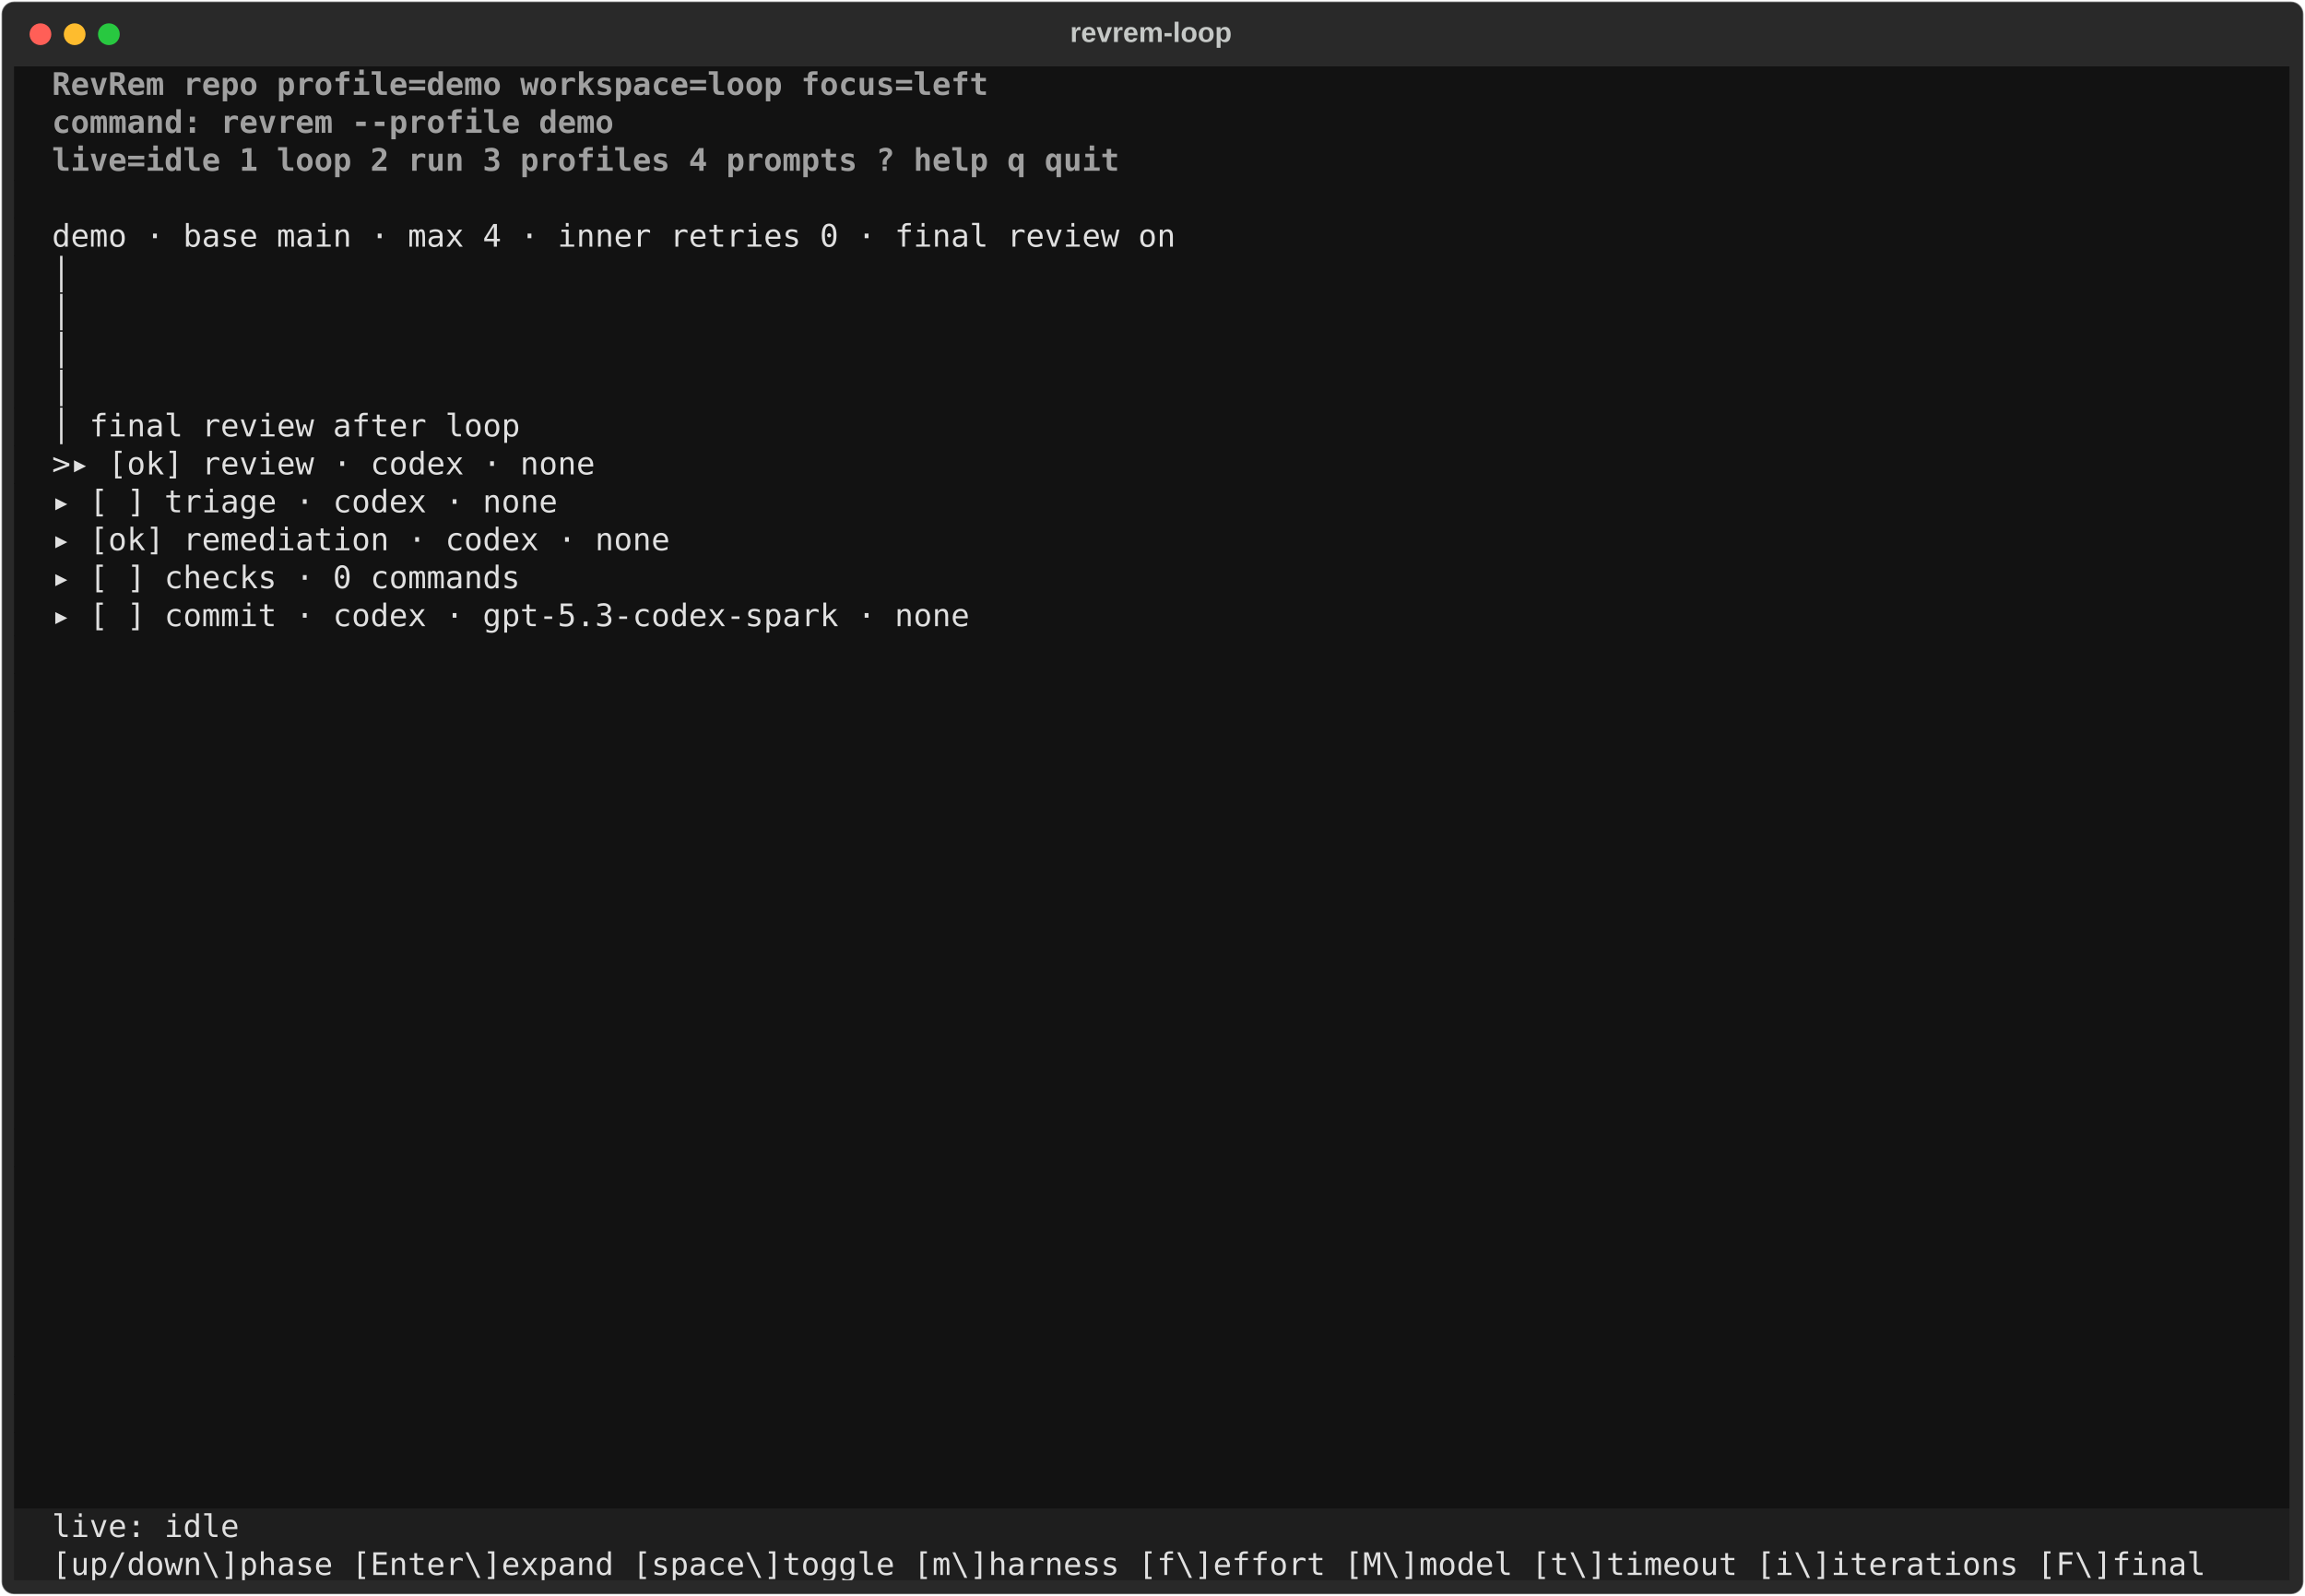
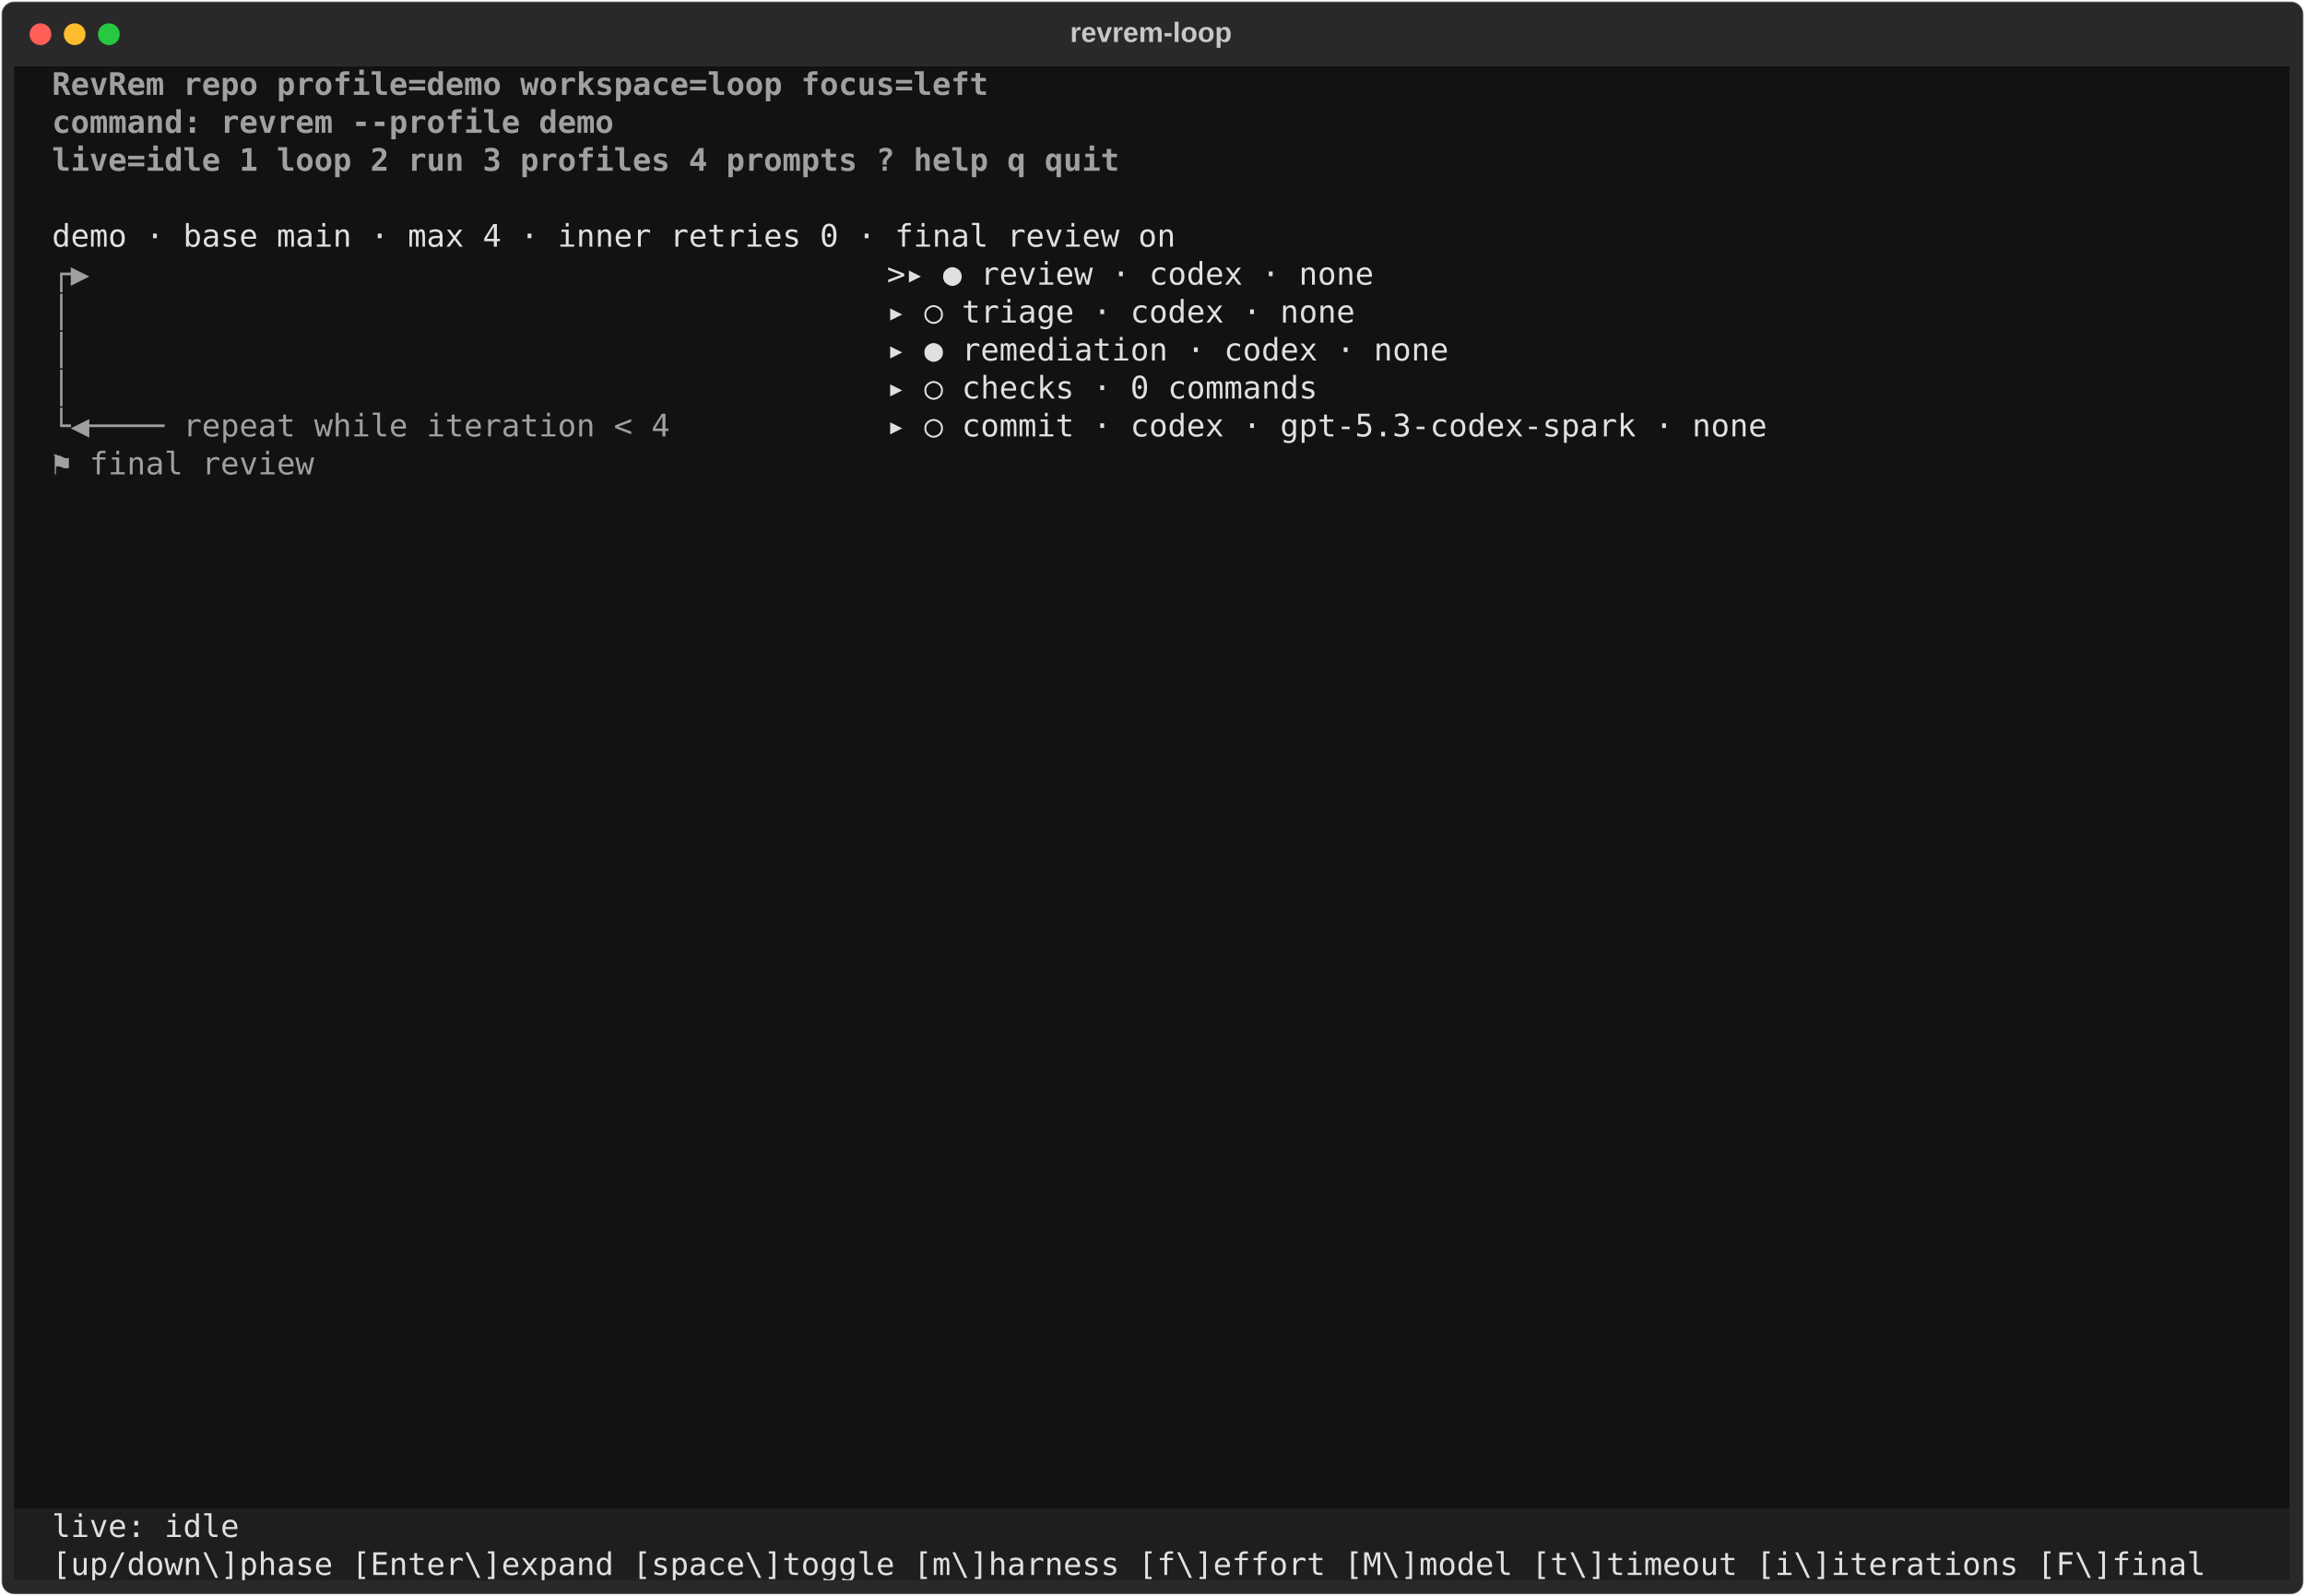
<svg xmlns="http://www.w3.org/2000/svg" class="rich-terminal" viewBox="0 0 1482 1026.0">
  <style>

    @font-face {
        font-family: "Fira Code";
        src: local("FiraCode-Regular"),
                url("https://cdnjs.cloudflare.com/ajax/libs/firacode/6.2.0/woff2/FiraCode-Regular.woff2") format("woff2"),
                url("https://cdnjs.cloudflare.com/ajax/libs/firacode/6.2.0/woff/FiraCode-Regular.woff") format("woff");
        font-style: normal;
        font-weight: 400;
    }
    @font-face {
        font-family: "Fira Code";
        src: local("FiraCode-Bold"),
                url("https://cdnjs.cloudflare.com/ajax/libs/firacode/6.2.0/woff2/FiraCode-Bold.woff2") format("woff2"),
                url("https://cdnjs.cloudflare.com/ajax/libs/firacode/6.2.0/woff/FiraCode-Bold.woff") format("woff");
        font-style: bold;
        font-weight: 700;
    }

    .terminal-ID-matrix {
        font-family: Fira Code, monospace;
        font-size: 20px;
        line-height: 24.4px;
        font-variant-east-asian: full-width;
    }

    .terminal-ID-title {
        font-size: 18px;
        font-weight: bold;
        font-family: arial;
    }

    .terminal-ID-r1 { fill: #c5c8c6 }
.terminal-ID-r2 { fill: #a0a0a0;font-weight: bold }
.terminal-ID-r3 { fill: #e0e0e0 }
+ .terminal-ID-r4 { fill: #a0a0a0 }
    </style>
  <defs>
    <clipPath id="terminal-ID-clip-terminal">
      <rect x="0" y="0" width="1463.0" height="975.0" />
    </clipPath>
    <clipPath id="terminal-ID-line-0">
      <rect x="0" y="1.5" width="1464" height="24.65" />
    </clipPath>
    <clipPath id="terminal-ID-line-1">
      <rect x="0" y="25.9" width="1464" height="24.65" />
    </clipPath>
    <clipPath id="terminal-ID-line-2">
      <rect x="0" y="50.3" width="1464" height="24.65" />
    </clipPath>
    <clipPath id="terminal-ID-line-3">
      <rect x="0" y="74.7" width="1464" height="24.65" />
    </clipPath>
    <clipPath id="terminal-ID-line-4">
      <rect x="0" y="99.1" width="1464" height="24.65" />
    </clipPath>
    <clipPath id="terminal-ID-line-5">
      <rect x="0" y="123.5" width="1464" height="24.65" />
    </clipPath>
    <clipPath id="terminal-ID-line-6">
      <rect x="0" y="147.9" width="1464" height="24.65" />
    </clipPath>
    <clipPath id="terminal-ID-line-7">
      <rect x="0" y="172.3" width="1464" height="24.65" />
    </clipPath>
    <clipPath id="terminal-ID-line-8">
      <rect x="0" y="196.7" width="1464" height="24.65" />
    </clipPath>
    <clipPath id="terminal-ID-line-9">
      <rect x="0" y="221.1" width="1464" height="24.65" />
    </clipPath>
    <clipPath id="terminal-ID-line-10">
      <rect x="0" y="245.5" width="1464" height="24.65" />
    </clipPath>
    <clipPath id="terminal-ID-line-11">
      <rect x="0" y="269.9" width="1464" height="24.65" />
    </clipPath>
    <clipPath id="terminal-ID-line-12">
      <rect x="0" y="294.3" width="1464" height="24.65" />
    </clipPath>
    <clipPath id="terminal-ID-line-13">
      <rect x="0" y="318.7" width="1464" height="24.65" />
    </clipPath>
    <clipPath id="terminal-ID-line-14">
      <rect x="0" y="343.1" width="1464" height="24.65" />
    </clipPath>
    <clipPath id="terminal-ID-line-15">
      <rect x="0" y="367.5" width="1464" height="24.65" />
    </clipPath>
    <clipPath id="terminal-ID-line-16">
      <rect x="0" y="391.9" width="1464" height="24.65" />
    </clipPath>
    <clipPath id="terminal-ID-line-17">
      <rect x="0" y="416.3" width="1464" height="24.65" />
    </clipPath>
    <clipPath id="terminal-ID-line-18">
      <rect x="0" y="440.7" width="1464" height="24.65" />
    </clipPath>
    <clipPath id="terminal-ID-line-19">
      <rect x="0" y="465.1" width="1464" height="24.65" />
    </clipPath>
    <clipPath id="terminal-ID-line-20">
      <rect x="0" y="489.5" width="1464" height="24.65" />
    </clipPath>
    <clipPath id="terminal-ID-line-21">
      <rect x="0" y="513.9" width="1464" height="24.65" />
    </clipPath>
    <clipPath id="terminal-ID-line-22">
      <rect x="0" y="538.3" width="1464" height="24.65" />
    </clipPath>
    <clipPath id="terminal-ID-line-23">
      <rect x="0" y="562.7" width="1464" height="24.65" />
    </clipPath>
    <clipPath id="terminal-ID-line-24">
      <rect x="0" y="587.1" width="1464" height="24.65" />
    </clipPath>
    <clipPath id="terminal-ID-line-25">
      <rect x="0" y="611.5" width="1464" height="24.65" />
    </clipPath>
    <clipPath id="terminal-ID-line-26">
      <rect x="0" y="635.9" width="1464" height="24.65" />
    </clipPath>
    <clipPath id="terminal-ID-line-27">
      <rect x="0" y="660.3" width="1464" height="24.65" />
    </clipPath>
    <clipPath id="terminal-ID-line-28">
      <rect x="0" y="684.7" width="1464" height="24.65" />
    </clipPath>
    <clipPath id="terminal-ID-line-29">
      <rect x="0" y="709.1" width="1464" height="24.65" />
    </clipPath>
    <clipPath id="terminal-ID-line-30">
      <rect x="0" y="733.5" width="1464" height="24.65" />
    </clipPath>
    <clipPath id="terminal-ID-line-31">
      <rect x="0" y="757.9" width="1464" height="24.65" />
    </clipPath>
    <clipPath id="terminal-ID-line-32">
      <rect x="0" y="782.3" width="1464" height="24.65" />
    </clipPath>
    <clipPath id="terminal-ID-line-33">
      <rect x="0" y="806.7" width="1464" height="24.65" />
    </clipPath>
    <clipPath id="terminal-ID-line-34">
      <rect x="0" y="831.1" width="1464" height="24.65" />
    </clipPath>
    <clipPath id="terminal-ID-line-35">
      <rect x="0" y="855.5" width="1464" height="24.65" />
    </clipPath>
    <clipPath id="terminal-ID-line-36">
      <rect x="0" y="879.9" width="1464" height="24.65" />
    </clipPath>
    <clipPath id="terminal-ID-line-37">
      <rect x="0" y="904.3" width="1464" height="24.65" />
    </clipPath>
    <clipPath id="terminal-ID-line-38">
      <rect x="0" y="928.7" width="1464" height="24.65" />
    </clipPath>
  </defs>
  <rect fill="#292929" stroke="rgba(255,255,255,0.35)" stroke-width="1" x="1" y="1" width="1480" height="1024" rx="8" />
  <text class="terminal-ID-title" fill="#c5c8c6" text-anchor="middle" x="740" y="27">revrem-loop</text>
  <g transform="translate(26,22)">
    <circle cx="0" cy="0" r="7" fill="#ff5f57" />
    <circle cx="22" cy="0" r="7" fill="#febc2e" />
    <circle cx="44" cy="0" r="7" fill="#28c840" />
  </g>
  <g transform="translate(9, 41)" clip-path="url(#terminal-ID-clip-terminal)">
    <rect fill="#121212" x="0" y="1.5" width="24.4" height="24.65" shape-rendering="crispEdges" />
    <rect fill="#121212" x="24.4" y="1.5" width="658.8" height="24.65" shape-rendering="crispEdges" />
    <rect fill="#121212" x="683.2" y="1.5" width="780.8" height="24.65" shape-rendering="crispEdges" />
    <rect fill="#121212" x="0" y="25.9" width="24.4" height="24.65" shape-rendering="crispEdges" />
    <rect fill="#121212" x="24.4" y="25.9" width="366" height="24.65" shape-rendering="crispEdges" />
    <rect fill="#121212" x="390.4" y="25.9" width="1073.6" height="24.65" shape-rendering="crispEdges" />
    <rect fill="#121212" x="0" y="50.3" width="24.4" height="24.65" shape-rendering="crispEdges" />
    <rect fill="#121212" x="24.4" y="50.3" width="732" height="24.65" shape-rendering="crispEdges" />
    <rect fill="#121212" x="756.4" y="50.3" width="707.6" height="24.65" shape-rendering="crispEdges" />
    <rect fill="#121212" x="0" y="74.7" width="24.4" height="24.65" shape-rendering="crispEdges" />
    <rect fill="#121212" x="24.4" y="74.7" width="1415.2" height="24.65" shape-rendering="crispEdges" />
    <rect fill="#121212" x="1439.6" y="74.7" width="24.4" height="24.65" shape-rendering="crispEdges" />
    <rect fill="#121212" x="0" y="99.1" width="24.4" height="24.65" shape-rendering="crispEdges" />
    <rect fill="#121212" x="24.4" y="99.1" width="732" height="24.65" shape-rendering="crispEdges" />
    <rect fill="#121212" x="756.4" y="99.1" width="707.6" height="24.65" shape-rendering="crispEdges" />
    <rect fill="#121212" x="0" y="123.5" width="24.4" height="24.65" shape-rendering="crispEdges" />
-     <rect fill="#121212" x="24.4" y="123.5" width="12.2" height="24.65" shape-rendering="crispEdges" />
-     <rect fill="#121212" x="36.6" y="123.5" width="1427.4" height="24.65" shape-rendering="crispEdges" />
+     <rect fill="#121212" x="24.4" y="123.5" width="24.4" height="24.65" shape-rendering="crispEdges" />
+     <rect fill="#121212" x="48.8" y="123.5" width="512.4" height="24.65" shape-rendering="crispEdges" />
+     <rect fill="#121212" x="561.2" y="123.5" width="317.2" height="24.65" shape-rendering="crispEdges" />
+     <rect fill="#121212" x="878.4" y="123.5" width="585.6" height="24.65" shape-rendering="crispEdges" />
    <rect fill="#121212" x="0" y="147.9" width="24.4" height="24.65" shape-rendering="crispEdges" />
    <rect fill="#121212" x="24.4" y="147.9" width="12.2" height="24.65" shape-rendering="crispEdges" />
-     <rect fill="#121212" x="36.6" y="147.9" width="1427.4" height="24.65" shape-rendering="crispEdges" />
+     <rect fill="#121212" x="36.6" y="147.9" width="524.6" height="24.65" shape-rendering="crispEdges" />
+     <rect fill="#121212" x="561.2" y="147.9" width="317.2" height="24.65" shape-rendering="crispEdges" />
+     <rect fill="#121212" x="878.4" y="147.9" width="585.6" height="24.65" shape-rendering="crispEdges" />
    <rect fill="#121212" x="0" y="172.3" width="24.4" height="24.65" shape-rendering="crispEdges" />
    <rect fill="#121212" x="24.4" y="172.3" width="12.2" height="24.65" shape-rendering="crispEdges" />
-     <rect fill="#121212" x="36.6" y="172.3" width="1427.4" height="24.65" shape-rendering="crispEdges" />
+     <rect fill="#121212" x="36.6" y="172.3" width="524.6" height="24.65" shape-rendering="crispEdges" />
+     <rect fill="#121212" x="561.2" y="172.3" width="378.2" height="24.65" shape-rendering="crispEdges" />
+     <rect fill="#121212" x="939.4" y="172.3" width="524.6" height="24.65" shape-rendering="crispEdges" />
    <rect fill="#121212" x="0" y="196.7" width="24.4" height="24.65" shape-rendering="crispEdges" />
    <rect fill="#121212" x="24.4" y="196.7" width="12.2" height="24.65" shape-rendering="crispEdges" />
-     <rect fill="#121212" x="36.6" y="196.7" width="1427.4" height="24.65" shape-rendering="crispEdges" />
+     <rect fill="#121212" x="36.6" y="196.7" width="524.6" height="24.65" shape-rendering="crispEdges" />
+     <rect fill="#121212" x="561.2" y="196.7" width="292.8" height="24.65" shape-rendering="crispEdges" />
+     <rect fill="#121212" x="854" y="196.7" width="610" height="24.65" shape-rendering="crispEdges" />
    <rect fill="#121212" x="0" y="221.1" width="24.4" height="24.65" shape-rendering="crispEdges" />
-     <rect fill="#121212" x="24.4" y="221.1" width="305" height="24.65" shape-rendering="crispEdges" />
-     <rect fill="#121212" x="329.4" y="221.1" width="1134.6" height="24.65" shape-rendering="crispEdges" />
+     <rect fill="#121212" x="24.4" y="221.1" width="402.6" height="24.65" shape-rendering="crispEdges" />
+     <rect fill="#121212" x="427" y="221.1" width="134.2" height="24.65" shape-rendering="crispEdges" />
+     <rect fill="#121212" x="561.2" y="221.1" width="585.6" height="24.65" shape-rendering="crispEdges" />
+     <rect fill="#121212" x="1146.8" y="221.1" width="317.2" height="24.65" shape-rendering="crispEdges" />
    <rect fill="#121212" x="0" y="245.5" width="24.4" height="24.65" shape-rendering="crispEdges" />
-     <rect fill="#121212" x="24.4" y="245.5" width="353.8" height="24.65" shape-rendering="crispEdges" />
-     <rect fill="#121212" x="378.2" y="245.5" width="1085.8" height="24.65" shape-rendering="crispEdges" />
-     <rect fill="#121212" x="0" y="269.9" width="24.4" height="24.65" shape-rendering="crispEdges" />
-     <rect fill="#121212" x="24.4" y="269.9" width="341.6" height="24.65" shape-rendering="crispEdges" />
-     <rect fill="#121212" x="366" y="269.9" width="1098" height="24.65" shape-rendering="crispEdges" />
-     <rect fill="#121212" x="0" y="294.3" width="24.4" height="24.65" shape-rendering="crispEdges" />
-     <rect fill="#121212" x="24.4" y="294.3" width="414.8" height="24.65" shape-rendering="crispEdges" />
-     <rect fill="#121212" x="439.2" y="294.3" width="1024.8" height="24.65" shape-rendering="crispEdges" />
-     <rect fill="#121212" x="0" y="318.7" width="24.4" height="24.65" shape-rendering="crispEdges" />
-     <rect fill="#121212" x="24.4" y="318.7" width="317.2" height="24.65" shape-rendering="crispEdges" />
-     <rect fill="#121212" x="341.6" y="318.7" width="1122.4" height="24.65" shape-rendering="crispEdges" />
-     <rect fill="#121212" x="0" y="343.1" width="24.4" height="24.65" shape-rendering="crispEdges" />
-     <rect fill="#121212" x="24.4" y="343.1" width="610" height="24.65" shape-rendering="crispEdges" />
-     <rect fill="#121212" x="634.4" y="343.1" width="829.6" height="24.65" shape-rendering="crispEdges" />
-     <rect fill="#121212" x="0" y="367.5" width="24.4" height="24.65" shape-rendering="crispEdges" />
-     <rect fill="#121212" x="24.4" y="367.5" width="1415.2" height="24.65" shape-rendering="crispEdges" />
-     <rect fill="#121212" x="1439.6" y="367.5" width="24.4" height="24.65" shape-rendering="crispEdges" />
-     <rect fill="#121212" x="0" y="391.9" width="24.4" height="24.65" shape-rendering="crispEdges" />
-     <rect fill="#121212" x="24.4" y="391.9" width="1415.2" height="24.65" shape-rendering="crispEdges" />
-     <rect fill="#121212" x="1439.6" y="391.9" width="24.4" height="24.65" shape-rendering="crispEdges" />
-     <rect fill="#121212" x="0" y="416.3" width="24.4" height="24.65" shape-rendering="crispEdges" />
-     <rect fill="#121212" x="24.4" y="416.3" width="1415.2" height="24.65" shape-rendering="crispEdges" />
-     <rect fill="#121212" x="1439.6" y="416.3" width="24.4" height="24.65" shape-rendering="crispEdges" />
-     <rect fill="#121212" x="0" y="440.7" width="24.4" height="24.65" shape-rendering="crispEdges" />
-     <rect fill="#121212" x="24.4" y="440.7" width="1415.2" height="24.65" shape-rendering="crispEdges" />
-     <rect fill="#121212" x="1439.6" y="440.7" width="24.4" height="24.65" shape-rendering="crispEdges" />
-     <rect fill="#121212" x="0" y="465.1" width="24.4" height="24.65" shape-rendering="crispEdges" />
-     <rect fill="#121212" x="24.4" y="465.1" width="1415.2" height="24.65" shape-rendering="crispEdges" />
-     <rect fill="#121212" x="1439.6" y="465.1" width="24.4" height="24.65" shape-rendering="crispEdges" />
-     <rect fill="#121212" x="0" y="489.5" width="24.4" height="24.65" shape-rendering="crispEdges" />
-     <rect fill="#121212" x="24.4" y="489.5" width="1415.2" height="24.65" shape-rendering="crispEdges" />
-     <rect fill="#121212" x="1439.6" y="489.5" width="24.4" height="24.65" shape-rendering="crispEdges" />
-     <rect fill="#121212" x="0" y="513.9" width="24.4" height="24.65" shape-rendering="crispEdges" />
-     <rect fill="#121212" x="24.4" y="513.9" width="1415.2" height="24.65" shape-rendering="crispEdges" />
-     <rect fill="#121212" x="1439.6" y="513.9" width="24.4" height="24.65" shape-rendering="crispEdges" />
-     <rect fill="#121212" x="0" y="538.3" width="24.4" height="24.65" shape-rendering="crispEdges" />
-     <rect fill="#121212" x="24.4" y="538.3" width="1415.2" height="24.65" shape-rendering="crispEdges" />
-     <rect fill="#121212" x="1439.6" y="538.3" width="24.4" height="24.65" shape-rendering="crispEdges" />
-     <rect fill="#121212" x="0" y="562.7" width="24.4" height="24.65" shape-rendering="crispEdges" />
-     <rect fill="#121212" x="24.4" y="562.7" width="1415.2" height="24.65" shape-rendering="crispEdges" />
-     <rect fill="#121212" x="1439.6" y="562.7" width="24.4" height="24.65" shape-rendering="crispEdges" />
-     <rect fill="#121212" x="0" y="587.1" width="24.4" height="24.65" shape-rendering="crispEdges" />
-     <rect fill="#121212" x="24.4" y="587.1" width="1415.2" height="24.65" shape-rendering="crispEdges" />
-     <rect fill="#121212" x="1439.6" y="587.1" width="24.4" height="24.65" shape-rendering="crispEdges" />
-     <rect fill="#121212" x="0" y="611.5" width="24.4" height="24.65" shape-rendering="crispEdges" />
-     <rect fill="#121212" x="24.4" y="611.5" width="1415.2" height="24.65" shape-rendering="crispEdges" />
-     <rect fill="#121212" x="1439.6" y="611.5" width="24.4" height="24.65" shape-rendering="crispEdges" />
-     <rect fill="#121212" x="0" y="635.9" width="24.4" height="24.65" shape-rendering="crispEdges" />
-     <rect fill="#121212" x="24.4" y="635.9" width="1415.2" height="24.65" shape-rendering="crispEdges" />
-     <rect fill="#121212" x="1439.6" y="635.9" width="24.4" height="24.65" shape-rendering="crispEdges" />
-     <rect fill="#121212" x="0" y="660.3" width="24.4" height="24.65" shape-rendering="crispEdges" />
-     <rect fill="#121212" x="24.4" y="660.3" width="1415.2" height="24.65" shape-rendering="crispEdges" />
-     <rect fill="#121212" x="1439.6" y="660.3" width="24.4" height="24.65" shape-rendering="crispEdges" />
-     <rect fill="#121212" x="0" y="684.7" width="24.4" height="24.65" shape-rendering="crispEdges" />
-     <rect fill="#121212" x="24.4" y="684.7" width="1415.2" height="24.65" shape-rendering="crispEdges" />
-     <rect fill="#121212" x="1439.6" y="684.7" width="24.4" height="24.65" shape-rendering="crispEdges" />
-     <rect fill="#121212" x="0" y="709.1" width="24.4" height="24.65" shape-rendering="crispEdges" />
-     <rect fill="#121212" x="24.4" y="709.1" width="1415.2" height="24.65" shape-rendering="crispEdges" />
-     <rect fill="#121212" x="1439.6" y="709.1" width="24.4" height="24.65" shape-rendering="crispEdges" />
-     <rect fill="#121212" x="0" y="733.5" width="24.4" height="24.65" shape-rendering="crispEdges" />
-     <rect fill="#121212" x="24.4" y="733.5" width="1415.2" height="24.65" shape-rendering="crispEdges" />
-     <rect fill="#121212" x="1439.6" y="733.5" width="24.4" height="24.65" shape-rendering="crispEdges" />
-     <rect fill="#121212" x="0" y="757.9" width="24.4" height="24.65" shape-rendering="crispEdges" />
-     <rect fill="#121212" x="24.4" y="757.9" width="1415.2" height="24.65" shape-rendering="crispEdges" />
-     <rect fill="#121212" x="1439.6" y="757.9" width="24.4" height="24.65" shape-rendering="crispEdges" />
-     <rect fill="#121212" x="0" y="782.3" width="24.4" height="24.65" shape-rendering="crispEdges" />
-     <rect fill="#121212" x="24.4" y="782.3" width="1415.2" height="24.65" shape-rendering="crispEdges" />
-     <rect fill="#121212" x="1439.6" y="782.3" width="24.4" height="24.65" shape-rendering="crispEdges" />
-     <rect fill="#121212" x="0" y="806.7" width="24.4" height="24.65" shape-rendering="crispEdges" />
-     <rect fill="#121212" x="24.4" y="806.7" width="1415.2" height="24.65" shape-rendering="crispEdges" />
-     <rect fill="#121212" x="1439.6" y="806.7" width="24.4" height="24.65" shape-rendering="crispEdges" />
-     <rect fill="#121212" x="0" y="831.1" width="24.4" height="24.65" shape-rendering="crispEdges" />
-     <rect fill="#121212" x="24.4" y="831.1" width="1415.2" height="24.65" shape-rendering="crispEdges" />
-     <rect fill="#121212" x="1439.6" y="831.1" width="24.4" height="24.65" shape-rendering="crispEdges" />
-     <rect fill="#121212" x="0" y="855.5" width="24.4" height="24.65" shape-rendering="crispEdges" />
-     <rect fill="#121212" x="24.4" y="855.5" width="1415.2" height="24.65" shape-rendering="crispEdges" />
-     <rect fill="#121212" x="1439.6" y="855.5" width="24.4" height="24.65" shape-rendering="crispEdges" />
-     <rect fill="#121212" x="0" y="879.9" width="24.4" height="24.65" shape-rendering="crispEdges" />
-     <rect fill="#121212" x="24.4" y="879.9" width="1415.2" height="24.65" shape-rendering="crispEdges" />
-     <rect fill="#121212" x="1439.6" y="879.9" width="24.4" height="24.65" shape-rendering="crispEdges" />
+     <rect fill="#121212" x="24.4" y="245.5" width="170.8" height="24.65" shape-rendering="crispEdges" />
+     <rect fill="#121212" x="195.2" y="245.5" width="1268.8" height="24.65" shape-rendering="crispEdges" />
+     <rect fill="#121212" x="0" y="269.9" width="1464" height="24.65" shape-rendering="crispEdges" />
+     <rect fill="#121212" x="0" y="294.3" width="1464" height="24.65" shape-rendering="crispEdges" />
+     <rect fill="#121212" x="0" y="318.7" width="1464" height="24.65" shape-rendering="crispEdges" />
+     <rect fill="#121212" x="0" y="343.1" width="1464" height="24.65" shape-rendering="crispEdges" />
+     <rect fill="#121212" x="0" y="367.5" width="1464" height="24.65" shape-rendering="crispEdges" />
+     <rect fill="#121212" x="0" y="391.9" width="1464" height="24.65" shape-rendering="crispEdges" />
+     <rect fill="#121212" x="0" y="416.3" width="1464" height="24.65" shape-rendering="crispEdges" />
+     <rect fill="#121212" x="0" y="440.7" width="1464" height="24.65" shape-rendering="crispEdges" />
+     <rect fill="#121212" x="0" y="465.1" width="1464" height="24.65" shape-rendering="crispEdges" />
+     <rect fill="#121212" x="0" y="489.5" width="1464" height="24.65" shape-rendering="crispEdges" />
+     <rect fill="#121212" x="0" y="513.9" width="1464" height="24.65" shape-rendering="crispEdges" />
+     <rect fill="#121212" x="0" y="538.3" width="1464" height="24.65" shape-rendering="crispEdges" />
+     <rect fill="#121212" x="0" y="562.7" width="1464" height="24.65" shape-rendering="crispEdges" />
+     <rect fill="#121212" x="0" y="587.1" width="1464" height="24.65" shape-rendering="crispEdges" />
+     <rect fill="#121212" x="0" y="611.5" width="1464" height="24.65" shape-rendering="crispEdges" />
+     <rect fill="#121212" x="0" y="635.9" width="1464" height="24.65" shape-rendering="crispEdges" />
+     <rect fill="#121212" x="0" y="660.3" width="1464" height="24.65" shape-rendering="crispEdges" />
+     <rect fill="#121212" x="0" y="684.7" width="1464" height="24.65" shape-rendering="crispEdges" />
+     <rect fill="#121212" x="0" y="709.1" width="1464" height="24.65" shape-rendering="crispEdges" />
+     <rect fill="#121212" x="0" y="733.5" width="1464" height="24.65" shape-rendering="crispEdges" />
+     <rect fill="#121212" x="0" y="757.9" width="1464" height="24.65" shape-rendering="crispEdges" />
+     <rect fill="#121212" x="0" y="782.3" width="1464" height="24.65" shape-rendering="crispEdges" />
+     <rect fill="#121212" x="0" y="806.7" width="1464" height="24.65" shape-rendering="crispEdges" />
+     <rect fill="#121212" x="0" y="831.1" width="1464" height="24.65" shape-rendering="crispEdges" />
+     <rect fill="#121212" x="0" y="855.5" width="1464" height="24.65" shape-rendering="crispEdges" />
+     <rect fill="#121212" x="0" y="879.9" width="1464" height="24.65" shape-rendering="crispEdges" />
    <rect fill="#121212" x="0" y="904.3" width="1464" height="24.65" shape-rendering="crispEdges" />
    <rect fill="#1e1e1e" x="0" y="928.7" width="24.4" height="24.65" shape-rendering="crispEdges" />
    <rect fill="#1e1e1e" x="24.4" y="928.7" width="122" height="24.65" shape-rendering="crispEdges" />
    <rect fill="#1e1e1e" x="146.4" y="928.7" width="1317.6" height="24.65" shape-rendering="crispEdges" />
    <rect fill="#1e1e1e" x="0" y="953.1" width="24.4" height="24.65" shape-rendering="crispEdges" />
    <rect fill="#1e1e1e" x="24.4" y="953.1" width="1403" height="24.65" shape-rendering="crispEdges" />
    <rect fill="#1e1e1e" x="1427.4" y="953.1" width="36.6" height="24.65" shape-rendering="crispEdges" />
    <g class="terminal-ID-matrix">
      <text class="terminal-ID-r2" x="24.4" y="20" textLength="658.8" clip-path="url(#terminal-ID-line-0)">RevRem  repo  profile=demo  workspace=loop  focus=left</text>
      <text class="terminal-ID-r1" x="1464" y="20" textLength="12.2" clip-path="url(#terminal-ID-line-0)">
</text>
      <text class="terminal-ID-r2" x="24.4" y="44.4" textLength="366" clip-path="url(#terminal-ID-line-1)">command: revrem --profile demo</text>
      <text class="terminal-ID-r1" x="1464" y="44.4" textLength="12.2" clip-path="url(#terminal-ID-line-1)">
</text>
      <text class="terminal-ID-r2" x="24.4" y="68.8" textLength="732" clip-path="url(#terminal-ID-line-2)">live=idle  1 loop 2 run 3 profiles 4 prompts  ? help  q quit</text>
      <text class="terminal-ID-r1" x="1464" y="68.8" textLength="12.2" clip-path="url(#terminal-ID-line-2)">
</text>
      <text class="terminal-ID-r1" x="1464" y="93.2" textLength="12.2" clip-path="url(#terminal-ID-line-3)">
</text>
      <text class="terminal-ID-r3" x="24.4" y="117.6" textLength="732" clip-path="url(#terminal-ID-line-4)">demo · base main · max 4 · inner retries 0 · final review on</text>
      <text class="terminal-ID-r1" x="1464" y="117.6" textLength="12.2" clip-path="url(#terminal-ID-line-4)">
</text>
-       <text class="terminal-ID-r3" x="24.4" y="142" textLength="12.2" clip-path="url(#terminal-ID-line-5)">│</text>
+       <text class="terminal-ID-r4" x="24.4" y="142" textLength="24.4" clip-path="url(#terminal-ID-line-5)">┌▶</text>
+       <text class="terminal-ID-r3" x="561.2" y="142" textLength="317.2" clip-path="url(#terminal-ID-line-5)">&gt;▸ ● review · codex · none</text>
      <text class="terminal-ID-r1" x="1464" y="142" textLength="12.2" clip-path="url(#terminal-ID-line-5)">
</text>
-       <text class="terminal-ID-r3" x="24.4" y="166.4" textLength="12.2" clip-path="url(#terminal-ID-line-6)">│</text>
+       <text class="terminal-ID-r4" x="24.4" y="166.4" textLength="12.2" clip-path="url(#terminal-ID-line-6)">│</text>
+       <text class="terminal-ID-r3" x="561.2" y="166.4" textLength="317.2" clip-path="url(#terminal-ID-line-6)"> ▸ ○ triage · codex · none</text>
      <text class="terminal-ID-r1" x="1464" y="166.4" textLength="12.2" clip-path="url(#terminal-ID-line-6)">
</text>
-       <text class="terminal-ID-r3" x="24.4" y="190.8" textLength="12.2" clip-path="url(#terminal-ID-line-7)">│</text>
+       <text class="terminal-ID-r4" x="24.4" y="190.8" textLength="12.2" clip-path="url(#terminal-ID-line-7)">│</text>
+       <text class="terminal-ID-r3" x="561.2" y="190.8" textLength="378.2" clip-path="url(#terminal-ID-line-7)"> ▸ ● remediation · codex · none</text>
      <text class="terminal-ID-r1" x="1464" y="190.8" textLength="12.2" clip-path="url(#terminal-ID-line-7)">
</text>
-       <text class="terminal-ID-r3" x="24.4" y="215.2" textLength="12.2" clip-path="url(#terminal-ID-line-8)">│</text>
+       <text class="terminal-ID-r4" x="24.4" y="215.2" textLength="12.2" clip-path="url(#terminal-ID-line-8)">│</text>
+       <text class="terminal-ID-r3" x="561.2" y="215.2" textLength="292.8" clip-path="url(#terminal-ID-line-8)"> ▸ ○ checks · 0 commands</text>
      <text class="terminal-ID-r1" x="1464" y="215.2" textLength="12.2" clip-path="url(#terminal-ID-line-8)">
</text>
-       <text class="terminal-ID-r3" x="24.4" y="239.6" textLength="305" clip-path="url(#terminal-ID-line-9)">│ final review after loop</text>
+       <text class="terminal-ID-r4" x="24.4" y="239.6" textLength="402.6" clip-path="url(#terminal-ID-line-9)">└◀──── repeat while iteration &lt; 4</text>
+       <text class="terminal-ID-r3" x="561.2" y="239.6" textLength="585.6" clip-path="url(#terminal-ID-line-9)"> ▸ ○ commit · codex · gpt-5.3-codex-spark · none</text>
      <text class="terminal-ID-r1" x="1464" y="239.6" textLength="12.2" clip-path="url(#terminal-ID-line-9)">
</text>
-       <text class="terminal-ID-r3" x="24.4" y="264" textLength="353.8" clip-path="url(#terminal-ID-line-10)">&gt;▸ [ok] review · codex · none</text>
+       <text class="terminal-ID-r4" x="24.4" y="264" textLength="170.8" clip-path="url(#terminal-ID-line-10)">⚑ final review</text>
      <text class="terminal-ID-r1" x="1464" y="264" textLength="12.2" clip-path="url(#terminal-ID-line-10)">
</text>
-       <text class="terminal-ID-r3" x="24.4" y="288.4" textLength="341.6" clip-path="url(#terminal-ID-line-11)"> ▸ [ ] triage · codex · none</text>
      <text class="terminal-ID-r1" x="1464" y="288.4" textLength="12.2" clip-path="url(#terminal-ID-line-11)">
</text>
-       <text class="terminal-ID-r3" x="24.4" y="312.8" textLength="414.8" clip-path="url(#terminal-ID-line-12)"> ▸ [ok] remediation · codex · none</text>
      <text class="terminal-ID-r1" x="1464" y="312.8" textLength="12.2" clip-path="url(#terminal-ID-line-12)">
</text>
-       <text class="terminal-ID-r3" x="24.4" y="337.2" textLength="317.2" clip-path="url(#terminal-ID-line-13)"> ▸ [ ] checks · 0 commands</text>
      <text class="terminal-ID-r1" x="1464" y="337.2" textLength="12.2" clip-path="url(#terminal-ID-line-13)">
</text>
-       <text class="terminal-ID-r3" x="24.4" y="361.6" textLength="610" clip-path="url(#terminal-ID-line-14)"> ▸ [ ] commit · codex · gpt-5.3-codex-spark · none</text>
      <text class="terminal-ID-r1" x="1464" y="361.6" textLength="12.2" clip-path="url(#terminal-ID-line-14)">
</text>
      <text class="terminal-ID-r1" x="1464" y="386" textLength="12.2" clip-path="url(#terminal-ID-line-15)">
</text>
      <text class="terminal-ID-r1" x="1464" y="410.4" textLength="12.2" clip-path="url(#terminal-ID-line-16)">
</text>
      <text class="terminal-ID-r1" x="1464" y="434.8" textLength="12.2" clip-path="url(#terminal-ID-line-17)">
</text>
      <text class="terminal-ID-r1" x="1464" y="459.2" textLength="12.2" clip-path="url(#terminal-ID-line-18)">
</text>
      <text class="terminal-ID-r1" x="1464" y="483.6" textLength="12.2" clip-path="url(#terminal-ID-line-19)">
</text>
      <text class="terminal-ID-r1" x="1464" y="508" textLength="12.2" clip-path="url(#terminal-ID-line-20)">
</text>
      <text class="terminal-ID-r1" x="1464" y="532.4" textLength="12.2" clip-path="url(#terminal-ID-line-21)">
</text>
      <text class="terminal-ID-r1" x="1464" y="556.8" textLength="12.2" clip-path="url(#terminal-ID-line-22)">
</text>
      <text class="terminal-ID-r1" x="1464" y="581.2" textLength="12.2" clip-path="url(#terminal-ID-line-23)">
</text>
      <text class="terminal-ID-r1" x="1464" y="605.6" textLength="12.2" clip-path="url(#terminal-ID-line-24)">
</text>
      <text class="terminal-ID-r1" x="1464" y="630" textLength="12.2" clip-path="url(#terminal-ID-line-25)">
</text>
      <text class="terminal-ID-r1" x="1464" y="654.4" textLength="12.2" clip-path="url(#terminal-ID-line-26)">
</text>
      <text class="terminal-ID-r1" x="1464" y="678.8" textLength="12.2" clip-path="url(#terminal-ID-line-27)">
</text>
      <text class="terminal-ID-r1" x="1464" y="703.2" textLength="12.2" clip-path="url(#terminal-ID-line-28)">
</text>
      <text class="terminal-ID-r1" x="1464" y="727.6" textLength="12.2" clip-path="url(#terminal-ID-line-29)">
</text>
      <text class="terminal-ID-r1" x="1464" y="752" textLength="12.2" clip-path="url(#terminal-ID-line-30)">
</text>
      <text class="terminal-ID-r1" x="1464" y="776.4" textLength="12.2" clip-path="url(#terminal-ID-line-31)">
</text>
      <text class="terminal-ID-r1" x="1464" y="800.8" textLength="12.2" clip-path="url(#terminal-ID-line-32)">
</text>
      <text class="terminal-ID-r1" x="1464" y="825.2" textLength="12.2" clip-path="url(#terminal-ID-line-33)">
</text>
      <text class="terminal-ID-r1" x="1464" y="849.6" textLength="12.2" clip-path="url(#terminal-ID-line-34)">
</text>
      <text class="terminal-ID-r1" x="1464" y="874" textLength="12.2" clip-path="url(#terminal-ID-line-35)">
</text>
      <text class="terminal-ID-r1" x="1464" y="898.4" textLength="12.2" clip-path="url(#terminal-ID-line-36)">
</text>
      <text class="terminal-ID-r1" x="1464" y="922.8" textLength="12.2" clip-path="url(#terminal-ID-line-37)">
</text>
      <text class="terminal-ID-r3" x="24.4" y="947.2" textLength="122" clip-path="url(#terminal-ID-line-38)">live: idle</text>
      <text class="terminal-ID-r1" x="1464" y="947.2" textLength="12.2" clip-path="url(#terminal-ID-line-38)">
</text>
      <text class="terminal-ID-r3" x="24.4" y="971.6" textLength="1403" clip-path="url(#terminal-ID-line-39)">[up/down\]phase [Enter\]expand [space\]toggle [m\]harness [f\]effort [M\]model [t\]timeout [i\]iterations [F\]final</text>
    </g>
  </g>
</svg>
